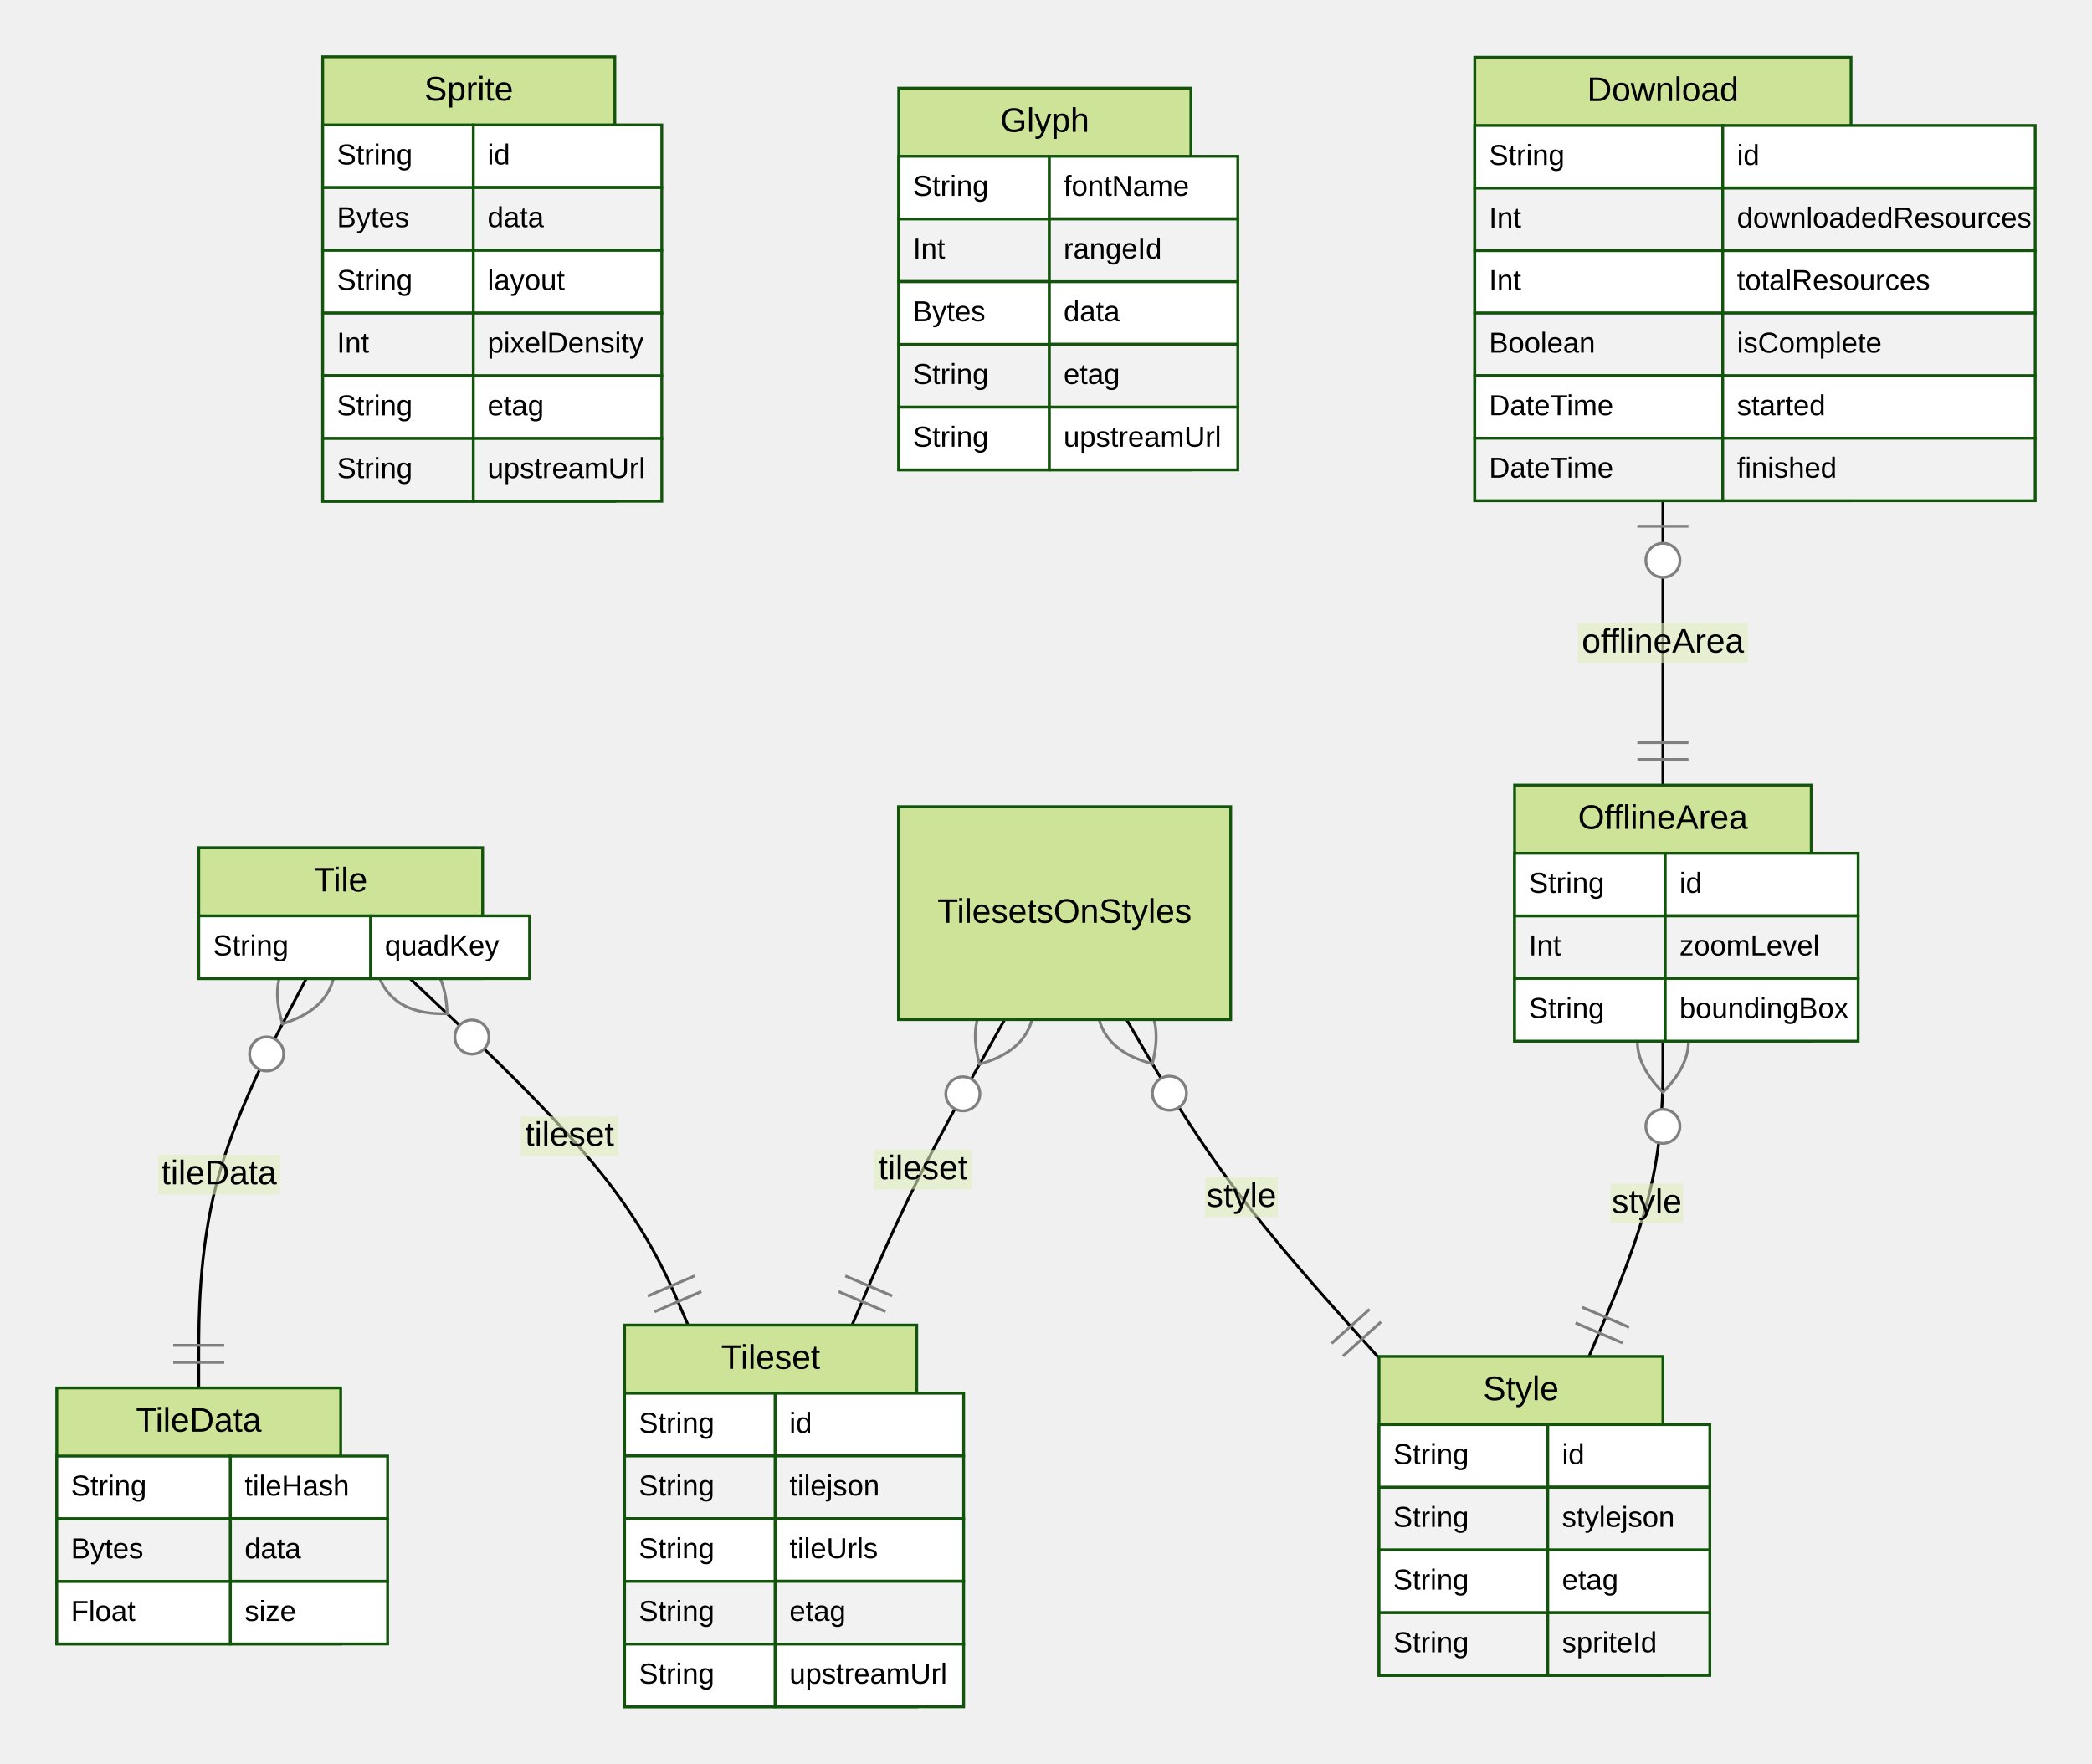
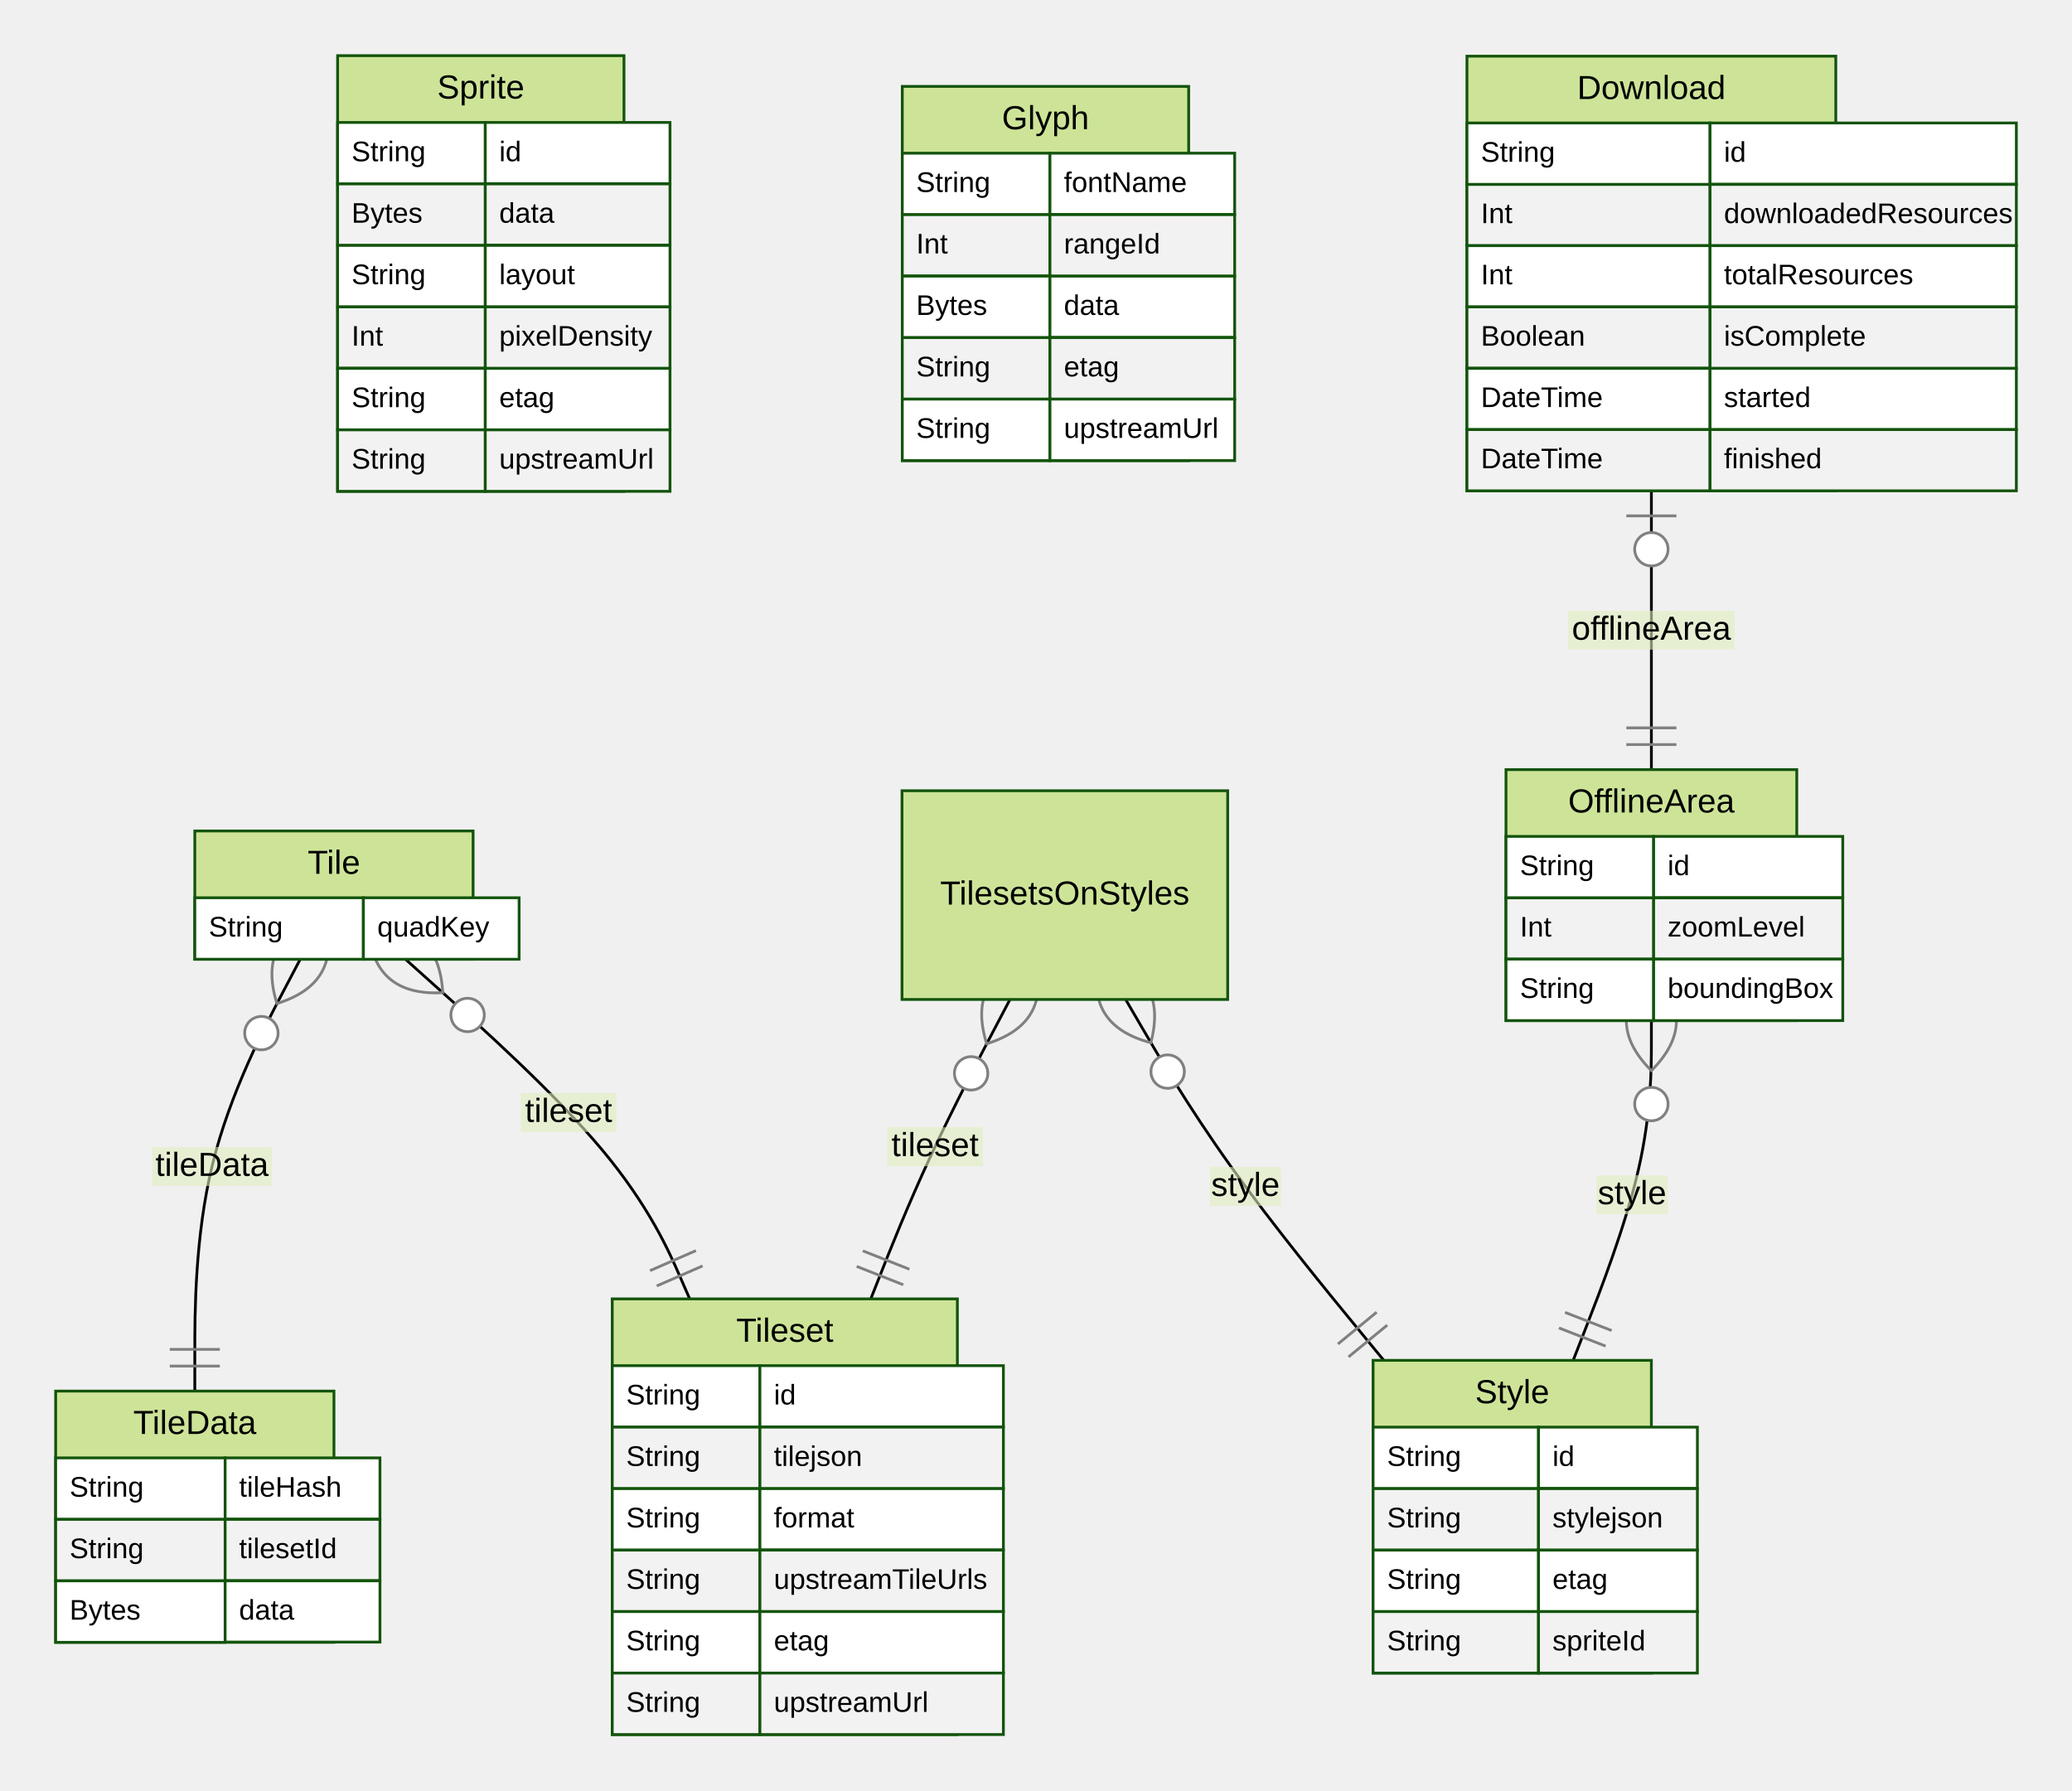
- <svg xmlns="http://www.w3.org/2000/svg" id="mermaid-0" width="100%" height="621.193" style="max-width: 736.883px;" viewBox="0 0 736.883 621.193">
+ <svg xmlns="http://www.w3.org/2000/svg" id="mermaid-0" width="100%" height="643.285" style="max-width: 744.531px;" viewBox="0 0 744.531 643.285">
  <style>#mermaid-0 {font-family:"trebuchet ms",verdana,arial,sans-serif;font-size:16px;fill:#000000;}#mermaid-0 .error-icon{fill:#552222;}#mermaid-0 .error-text{fill:#552222;stroke:#552222;}#mermaid-0 .edge-thickness-normal{stroke-width:2px;}#mermaid-0 .edge-thickness-thick{stroke-width:3.5px;}#mermaid-0 .edge-pattern-solid{stroke-dasharray:0;}#mermaid-0 .edge-pattern-dashed{stroke-dasharray:3;}#mermaid-0 .edge-pattern-dotted{stroke-dasharray:2;}#mermaid-0 .marker{fill:#000000;stroke:#000000;}#mermaid-0 .marker.cross{stroke:#000000;}#mermaid-0 svg{font-family:"trebuchet ms",verdana,arial,sans-serif;font-size:16px;}#mermaid-0 .entityBox{fill:#cde498;stroke:#13540c;}#mermaid-0 .attributeBoxOdd{fill:#ffffff;stroke:#13540c;}#mermaid-0 .attributeBoxEven{fill:#f2f2f2;stroke:#13540c;}#mermaid-0 .relationshipLabelBox{fill:hsl(78.158, 58.462%, 84.51%);opacity:0.7;background-color:hsl(78.158, 58.462%, 84.51%);}#mermaid-0 .relationshipLabelBox rect{opacity:0.5;}#mermaid-0 .relationshipLine{stroke:#000000;}#mermaid-0 :root{--mermaid-font-family:"trebuchet ms",verdana,arial,sans-serif;}</style>
  <g />
  <defs>
    <marker id="ONLY_ONE_START" refX="0" refY="9" markerWidth="18" markerHeight="18" orient="auto">
      <path stroke="gray" fill="none" d="M9,0 L9,18 M15,0 L15,18" />
    </marker>
  </defs>
  <defs>
    <marker id="ONLY_ONE_END" refX="18" refY="9" markerWidth="18" markerHeight="18" orient="auto">
      <path stroke="gray" fill="none" d="M3,0 L3,18 M9,0 L9,18" />
    </marker>
  </defs>
  <defs>
    <marker id="ZERO_OR_ONE_START" refX="0" refY="9" markerWidth="30" markerHeight="18" orient="auto">
      <circle stroke="gray" fill="white" cx="21" cy="9" r="6" />
      <path stroke="gray" fill="none" d="M9,0 L9,18" />
    </marker>
  </defs>
  <defs>
    <marker id="ZERO_OR_ONE_END" refX="30" refY="9" markerWidth="30" markerHeight="18" orient="auto">
      <circle stroke="gray" fill="white" cx="9" cy="9" r="6" />
      <path stroke="gray" fill="none" d="M21,0 L21,18" />
    </marker>
  </defs>
  <defs>
    <marker id="ONE_OR_MORE_START" refX="18" refY="18" markerWidth="45" markerHeight="36" orient="auto">
      <path stroke="gray" fill="none" d="M0,18 Q 18,0 36,18 Q 18,36 0,18 M42,9 L42,27" />
    </marker>
  </defs>
  <defs>
    <marker id="ONE_OR_MORE_END" refX="27" refY="18" markerWidth="45" markerHeight="36" orient="auto">
      <path stroke="gray" fill="none" d="M3,9 L3,27 M9,18 Q27,0 45,18 Q27,36 9,18" />
    </marker>
  </defs>
  <defs>
    <marker id="ZERO_OR_MORE_START" refX="18" refY="18" markerWidth="57" markerHeight="36" orient="auto">
      <circle stroke="gray" fill="white" cx="48" cy="18" r="6" />
      <path stroke="gray" fill="none" d="M0,18 Q18,0 36,18 Q18,36 0,18" />
    </marker>
  </defs>
  <defs>
    <marker id="ZERO_OR_MORE_END" refX="39" refY="18" markerWidth="57" markerHeight="36" orient="auto">
      <circle stroke="gray" fill="white" cx="9" cy="18" r="6" />
      <path stroke="gray" fill="none" d="M21,18 Q39,0 57,18 Q39,36 21,18" />
    </marker>
  </defs>
-   <path class="er relationshipLine" d="M107.882,344.688L101.569,356.696C95.255,368.704,82.627,392.719,76.314,416.75C70,440.78,70,464.826,70,476.849L70,488.872" stroke="gray" fill="none" marker-end="url(#ONLY_ONE_END)" marker-start="url(#ZERO_OR_MORE_START)" />
-   <path class="er relationshipLine" d="M144.412,344.688L157.131,356.696C169.85,368.704,195.288,392.719,211.613,413.06C227.938,433.401,235.15,450.068,238.756,458.401L242.362,466.734" stroke="gray" fill="none" marker-end="url(#ONLY_ONE_END)" marker-start="url(#ZERO_OR_MORE_START)" />
-   <path class="er relationshipLine" d="M353.874,359.143L348.471,368.741C343.067,378.34,332.26,397.537,323.302,415.469C314.345,433.401,307.236,450.068,303.682,458.401L300.127,466.734" stroke="gray" fill="none" marker-end="url(#ONLY_ONE_END)" marker-start="url(#ZERO_OR_MORE_START)" />
-   <path class="er relationshipLine" d="M396.823,359.143L402.413,368.741C408.003,378.34,419.183,397.537,434.003,417.404C448.823,437.27,467.283,457.805,476.512,468.073L485.742,478.341" stroke="gray" fill="none" marker-end="url(#ONLY_ONE_END)" marker-start="url(#ZERO_OR_MORE_START)" />
-   <path class="er relationshipLine" d="M585.742,366.734L585.742,375.068C585.742,383.401,585.742,400.068,581.403,418.575C577.063,437.083,568.384,457.432,564.045,467.606L559.705,477.78" stroke="gray" fill="none" marker-end="url(#ONLY_ONE_END)" marker-start="url(#ZERO_OR_MORE_START)" />
-   <path class="er relationshipLine" d="M585.742,176.367L585.742,184.731C585.742,193.095,585.742,209.823,585.742,226.52C585.742,243.217,585.742,259.884,585.742,268.217L585.742,276.551" stroke="gray" fill="none" marker-end="url(#ONLY_ONE_END)" marker-start="url(#ZERO_OR_ONE_START)" />
-   <g id="TileData" transform="translate(20,488.8721 )">
-     <rect class="er entityBox" fill="honeydew" fill-opacity="100%" stroke="gray" x="0" y="0" width="100" height="90.184" />
+   <path class="er relationshipLine" d="M107.882,344.688L101.569,356.696C95.255,368.704,82.627,392.719,76.314,418.583C70,444.447,70,472.16,70,486.016L70,499.872" stroke="gray" fill="none" marker-end="url(#ONLY_ONE_END)" marker-start="url(#ZERO_OR_MORE_START)" />
+   <path class="er relationshipLine" d="M145.69,344.688L159.076,356.696C172.462,368.704,199.233,392.719,216.257,413.06C233.28,433.401,240.557,450.068,244.195,458.401L247.833,466.734" stroke="gray" fill="none" marker-end="url(#ONLY_ONE_END)" marker-start="url(#ZERO_OR_MORE_START)" />
+   <path class="er relationshipLine" d="M362.915,359.143L357.868,368.741C352.821,378.34,342.727,397.537,334.391,415.469C326.055,433.401,319.478,450.068,316.189,458.401L312.9,466.734" stroke="gray" fill="none" marker-end="url(#ONLY_ONE_END)" marker-start="url(#ZERO_OR_MORE_START)" />
+   <path class="er relationshipLine" d="M404.472,359.143L410.062,368.741C415.652,378.34,426.832,397.537,442.292,419.151C457.753,440.765,477.494,464.796,487.365,476.811L497.236,488.826" stroke="gray" fill="none" marker-end="url(#ONLY_ONE_END)" marker-start="url(#ZERO_OR_MORE_START)" />
+   <path class="er relationshipLine" d="M593.391,366.734L593.391,375.068C593.391,383.401,593.391,400.068,588.707,420.416C584.024,440.765,574.657,464.796,569.974,476.811L565.29,488.826" stroke="gray" fill="none" marker-end="url(#ONLY_ONE_END)" marker-start="url(#ZERO_OR_MORE_START)" />
+   <path class="er relationshipLine" d="M593.391,176.367L593.391,184.731C593.391,193.095,593.391,209.823,593.391,226.52C593.391,243.217,593.391,259.884,593.391,268.217L593.391,276.551" stroke="gray" fill="none" marker-end="url(#ONLY_ONE_END)" marker-start="url(#ZERO_OR_ONE_START)" />
+   <g id="TileData" transform="translate(20,499.8721 )">
+     <rect class="er entityBox" fill="honeydew" fill-opacity="100%" stroke="gray" x="0" y="0" width="100" height="90.275" />
    <text class="er entityLabel" id="entity-TileData" x="0" y="0" dominant-baseline="middle" text-anchor="middle" style="font-family: &quot;trebuchet ms&quot;, verdana, arial, sans-serif;; font-size: 12px" transform="translate(50,12)">TileData</text>
-     <rect class="er attributeBoxOdd" fill="honeydew" fill-opacity="100%" stroke="gray" x="0" y="24" width="61.164" height="22.092" />
+     <rect class="er attributeBoxOdd" fill="honeydew" fill-opacity="100%" stroke="gray" x="0" y="24" width="60.898" height="22.092" />
    <text class="er entityLabel" id="entity-TileData-attr-1-type" x="0" y="0" dominant-baseline="middle" text-anchor="left" style="font-family: &quot;trebuchet ms&quot;, verdana, arial, sans-serif;; font-size: 10.2px" transform="translate(5,35.0459)">String</text>
-     <rect class="er attributeBoxOdd" fill="honeydew" fill-opacity="100%" stroke="gray" x="61.164" y="24" width="55.367" height="22" />
-     <text class="er entityLabel" id="entity-TileData-attr-1-name" x="0" y="0" dominant-baseline="middle" text-anchor="left" style="font-family: &quot;trebuchet ms&quot;, verdana, arial, sans-serif;; font-size: 10.2px" transform="translate(66.16406,35.0459)">tileHash</text>
-     <rect class="er attributeBoxEven" fill="honeydew" fill-opacity="100%" stroke="gray" x="0" y="46.092" width="61.164" height="22.092" />
-     <text class="er entityLabel" id="entity-TileData-attr-2-type" x="0" y="0" dominant-baseline="middle" text-anchor="left" style="font-family: &quot;trebuchet ms&quot;, verdana, arial, sans-serif;; font-size: 10.2px" transform="translate(5,57.1377)">Bytes</text>
-     <rect class="er attributeBoxEven" fill="honeydew" fill-opacity="100%" stroke="gray" x="61.164" y="46.092" width="55.367" height="22" />
-     <text class="er entityLabel" id="entity-TileData-attr-2-name" x="0" y="0" dominant-baseline="middle" text-anchor="left" style="font-family: &quot;trebuchet ms&quot;, verdana, arial, sans-serif;; font-size: 10.2px" transform="translate(66.16406,57.1377)">data</text>
-     <rect class="er attributeBoxOdd" fill="honeydew" fill-opacity="100%" stroke="gray" x="0" y="68.184" width="61.164" height="22" />
-     <text class="er entityLabel" id="entity-TileData-attr-3-type" x="0" y="0" dominant-baseline="middle" text-anchor="left" style="font-family: &quot;trebuchet ms&quot;, verdana, arial, sans-serif;; font-size: 10.2px" transform="translate(5,79.18359)">Float</text>
-     <rect class="er attributeBoxOdd" fill="honeydew" fill-opacity="100%" stroke="gray" x="61.164" y="68.184" width="55.367" height="22" />
-     <text class="er entityLabel" id="entity-TileData-attr-3-name" x="0" y="0" dominant-baseline="middle" text-anchor="left" style="font-family: &quot;trebuchet ms&quot;, verdana, arial, sans-serif;; font-size: 10.2px" transform="translate(66.16406,79.18359)">size</text>
+     <rect class="er attributeBoxOdd" fill="honeydew" fill-opacity="100%" stroke="gray" x="60.898" y="24" width="55.633" height="22" />
+     <text class="er entityLabel" id="entity-TileData-attr-1-name" x="0" y="0" dominant-baseline="middle" text-anchor="left" style="font-family: &quot;trebuchet ms&quot;, verdana, arial, sans-serif;; font-size: 10.2px" transform="translate(65.89844,35.0459)">tileHash</text>
+     <rect class="er attributeBoxEven" fill="honeydew" fill-opacity="100%" stroke="gray" x="0" y="46.092" width="60.898" height="22.092" />
+     <text class="er entityLabel" id="entity-TileData-attr-2-type" x="0" y="0" dominant-baseline="middle" text-anchor="left" style="font-family: &quot;trebuchet ms&quot;, verdana, arial, sans-serif;; font-size: 10.2px" transform="translate(5,57.1377)">String</text>
+     <rect class="er attributeBoxEven" fill="honeydew" fill-opacity="100%" stroke="gray" x="60.898" y="46.092" width="55.633" height="22" />
+     <text class="er entityLabel" id="entity-TileData-attr-2-name" x="0" y="0" dominant-baseline="middle" text-anchor="left" style="font-family: &quot;trebuchet ms&quot;, verdana, arial, sans-serif;; font-size: 10.2px" transform="translate(65.89844,57.1377)">tilesetId</text>
+     <rect class="er attributeBoxOdd" fill="honeydew" fill-opacity="100%" stroke="gray" x="0" y="68.184" width="60.898" height="22.092" />
+     <text class="er entityLabel" id="entity-TileData-attr-3-type" x="0" y="0" dominant-baseline="middle" text-anchor="left" style="font-family: &quot;trebuchet ms&quot;, verdana, arial, sans-serif;; font-size: 10.2px" transform="translate(5,79.22949)">Bytes</text>
+     <rect class="er attributeBoxOdd" fill="honeydew" fill-opacity="100%" stroke="gray" x="60.898" y="68.184" width="55.633" height="22" />
+     <text class="er entityLabel" id="entity-TileData-attr-3-name" x="0" y="0" dominant-baseline="middle" text-anchor="left" style="font-family: &quot;trebuchet ms&quot;, verdana, arial, sans-serif;; font-size: 10.2px" transform="translate(65.89844,79.22949)">data</text>
  </g>
  <g id="Tile" transform="translate(70,298.5967 )">
    <rect class="er entityBox" fill="honeydew" fill-opacity="100%" stroke="gray" x="0" y="0" width="100" height="46.092" />
    <text class="er entityLabel" id="entity-Tile" x="0" y="0" dominant-baseline="middle" text-anchor="middle" style="font-family: &quot;trebuchet ms&quot;, verdana, arial, sans-serif;; font-size: 12px" transform="translate(50,12)">Tile</text>
    <rect class="er attributeBoxOdd" fill="honeydew" fill-opacity="100%" stroke="gray" x="0" y="24" width="60.57" height="22.092" />
    <text class="er entityLabel" id="entity-Tile-attr-1-type" x="0" y="0" dominant-baseline="middle" text-anchor="left" style="font-family: &quot;trebuchet ms&quot;, verdana, arial, sans-serif;; font-size: 10.2px" transform="translate(5,35.0459)">String</text>
    <rect class="er attributeBoxOdd" fill="honeydew" fill-opacity="100%" stroke="gray" x="60.57" y="24" width="55.961" height="22.092" />
    <text class="er entityLabel" id="entity-Tile-attr-1-name" x="0" y="0" dominant-baseline="middle" text-anchor="left" style="font-family: &quot;trebuchet ms&quot;, verdana, arial, sans-serif;; font-size: 10.2px" transform="translate(65.57031,35.0459)">quadKey</text>
  </g>
  <g id="Tileset" transform="translate(220,466.7344 )">
-     <rect class="er entityBox" fill="honeydew" fill-opacity="100%" stroke="gray" x="0" y="0" width="102.906" height="134.459" />
-     <text class="er entityLabel" id="entity-Tileset" x="0" y="0" dominant-baseline="middle" text-anchor="middle" style="font-family: &quot;trebuchet ms&quot;, verdana, arial, sans-serif;; font-size: 12px" transform="translate(51.45312,12)">Tileset</text>
+     <rect class="er entityBox" fill="honeydew" fill-opacity="100%" stroke="gray" x="0" y="0" width="124.016" height="156.551" />
+     <text class="er entityLabel" id="entity-Tileset" x="0" y="0" dominant-baseline="middle" text-anchor="middle" style="font-family: &quot;trebuchet ms&quot;, verdana, arial, sans-serif;; font-size: 12px" transform="translate(62.00781,12)">Tileset</text>
    <rect class="er attributeBoxOdd" fill="honeydew" fill-opacity="100%" stroke="gray" x="0" y="24" width="53.062" height="22.092" />
    <text class="er entityLabel" id="entity-Tileset-attr-1-type" x="0" y="0" dominant-baseline="middle" text-anchor="left" style="font-family: &quot;trebuchet ms&quot;, verdana, arial, sans-serif;; font-size: 10.2px" transform="translate(5,35.0459)">String</text>
-     <rect class="er attributeBoxOdd" fill="honeydew" fill-opacity="100%" stroke="gray" x="53.062" y="24" width="66.375" height="22" />
+     <rect class="er attributeBoxOdd" fill="honeydew" fill-opacity="100%" stroke="gray" x="53.062" y="24" width="87.484" height="22" />
    <text class="er entityLabel" id="entity-Tileset-attr-1-name" x="0" y="0" dominant-baseline="middle" text-anchor="left" style="font-family: &quot;trebuchet ms&quot;, verdana, arial, sans-serif;; font-size: 10.2px" transform="translate(58.0625,35.0459)">id</text>
    <rect class="er attributeBoxEven" fill="honeydew" fill-opacity="100%" stroke="gray" x="0" y="46.092" width="53.062" height="22.092" />
    <text class="er entityLabel" id="entity-Tileset-attr-2-type" x="0" y="0" dominant-baseline="middle" text-anchor="left" style="font-family: &quot;trebuchet ms&quot;, verdana, arial, sans-serif;; font-size: 10.2px" transform="translate(5,57.1377)">String</text>
-     <rect class="er attributeBoxEven" fill="honeydew" fill-opacity="100%" stroke="gray" x="53.062" y="46.092" width="66.375" height="22.092" />
+     <rect class="er attributeBoxEven" fill="honeydew" fill-opacity="100%" stroke="gray" x="53.062" y="46.092" width="87.484" height="22.092" />
    <text class="er entityLabel" id="entity-Tileset-attr-2-name" x="0" y="0" dominant-baseline="middle" text-anchor="left" style="font-family: &quot;trebuchet ms&quot;, verdana, arial, sans-serif;; font-size: 10.2px" transform="translate(58.0625,57.1377)">tilejson</text>
    <rect class="er attributeBoxOdd" fill="honeydew" fill-opacity="100%" stroke="gray" x="0" y="68.184" width="53.062" height="22.092" />
    <text class="er entityLabel" id="entity-Tileset-attr-3-type" x="0" y="0" dominant-baseline="middle" text-anchor="left" style="font-family: &quot;trebuchet ms&quot;, verdana, arial, sans-serif;; font-size: 10.2px" transform="translate(5,79.22949)">String</text>
-     <rect class="er attributeBoxOdd" fill="honeydew" fill-opacity="100%" stroke="gray" x="53.062" y="68.184" width="66.375" height="22" />
-     <text class="er entityLabel" id="entity-Tileset-attr-3-name" x="0" y="0" dominant-baseline="middle" text-anchor="left" style="font-family: &quot;trebuchet ms&quot;, verdana, arial, sans-serif;; font-size: 10.2px" transform="translate(58.0625,79.22949)">tileUrls</text>
+     <rect class="er attributeBoxOdd" fill="honeydew" fill-opacity="100%" stroke="gray" x="53.062" y="68.184" width="87.484" height="22" />
+     <text class="er entityLabel" id="entity-Tileset-attr-3-name" x="0" y="0" dominant-baseline="middle" text-anchor="left" style="font-family: &quot;trebuchet ms&quot;, verdana, arial, sans-serif;; font-size: 10.2px" transform="translate(58.0625,79.22949)">format</text>
    <rect class="er attributeBoxEven" fill="honeydew" fill-opacity="100%" stroke="gray" x="0" y="90.275" width="53.062" height="22.092" />
    <text class="er entityLabel" id="entity-Tileset-attr-4-type" x="0" y="0" dominant-baseline="middle" text-anchor="left" style="font-family: &quot;trebuchet ms&quot;, verdana, arial, sans-serif;; font-size: 10.2px" transform="translate(5,101.3213)">String</text>
-     <rect class="er attributeBoxEven" fill="honeydew" fill-opacity="100%" stroke="gray" x="53.062" y="90.275" width="66.375" height="22.092" />
-     <text class="er entityLabel" id="entity-Tileset-attr-4-name" x="0" y="0" dominant-baseline="middle" text-anchor="left" style="font-family: &quot;trebuchet ms&quot;, verdana, arial, sans-serif;; font-size: 10.2px" transform="translate(58.0625,101.3213)">etag</text>
+     <rect class="er attributeBoxEven" fill="honeydew" fill-opacity="100%" stroke="gray" x="53.062" y="90.275" width="87.484" height="22.092" />
+     <text class="er entityLabel" id="entity-Tileset-attr-4-name" x="0" y="0" dominant-baseline="middle" text-anchor="left" style="font-family: &quot;trebuchet ms&quot;, verdana, arial, sans-serif;; font-size: 10.2px" transform="translate(58.0625,101.3213)">upstreamTileUrls</text>
    <rect class="er attributeBoxOdd" fill="honeydew" fill-opacity="100%" stroke="gray" x="0" y="112.367" width="53.062" height="22.092" />
    <text class="er entityLabel" id="entity-Tileset-attr-5-type" x="0" y="0" dominant-baseline="middle" text-anchor="left" style="font-family: &quot;trebuchet ms&quot;, verdana, arial, sans-serif;; font-size: 10.2px" transform="translate(5,123.4131)">String</text>
-     <rect class="er attributeBoxOdd" fill="honeydew" fill-opacity="100%" stroke="gray" x="53.062" y="112.367" width="66.375" height="22.092" />
-     <text class="er entityLabel" id="entity-Tileset-attr-5-name" x="0" y="0" dominant-baseline="middle" text-anchor="left" style="font-family: &quot;trebuchet ms&quot;, verdana, arial, sans-serif;; font-size: 10.2px" transform="translate(58.0625,123.4131)">upstreamUrl</text>
-   </g>
-   <g id="TilesetsOnStyles" transform="translate(316.4688,284.1426 )">
+     <rect class="er attributeBoxOdd" fill="honeydew" fill-opacity="100%" stroke="gray" x="53.062" y="112.367" width="87.484" height="22.092" />
+     <text class="er entityLabel" id="entity-Tileset-attr-5-name" x="0" y="0" dominant-baseline="middle" text-anchor="left" style="font-family: &quot;trebuchet ms&quot;, verdana, arial, sans-serif;; font-size: 10.2px" transform="translate(58.0625,123.4131)">etag</text>
+     <rect class="er attributeBoxEven" fill="honeydew" fill-opacity="100%" stroke="gray" x="0" y="134.459" width="53.062" height="22.092" />
+     <text class="er entityLabel" id="entity-Tileset-attr-6-type" x="0" y="0" dominant-baseline="middle" text-anchor="left" style="font-family: &quot;trebuchet ms&quot;, verdana, arial, sans-serif;; font-size: 10.2px" transform="translate(5,145.5049)">String</text>
+     <rect class="er attributeBoxEven" fill="honeydew" fill-opacity="100%" stroke="gray" x="53.062" y="134.459" width="87.484" height="22.092" />
+     <text class="er entityLabel" id="entity-Tileset-attr-6-name" x="0" y="0" dominant-baseline="middle" text-anchor="left" style="font-family: &quot;trebuchet ms&quot;, verdana, arial, sans-serif;; font-size: 10.2px" transform="translate(58.0625,145.5049)">upstreamUrl</text>
+   </g>
+   <g id="TilesetsOnStyles" transform="translate(324.1172,284.1426 )">
    <rect class="er entityBox" fill="honeydew" fill-opacity="100%" stroke="gray" x="0" y="0" width="117.031" height="75" />
    <text class="er entityLabel" id="entity-TilesetsOnStyles" x="0" y="0" dominant-baseline="middle" text-anchor="middle" style="font-family: &quot;trebuchet ms&quot;, verdana, arial, sans-serif;; font-size: 12px" transform="translate(58.51562,37.5)">TilesetsOnStyles</text>
  </g>
-   <g id="Style" transform="translate(485.7422,477.7803 )">
+   <g id="Style" transform="translate(493.3906,488.8262 )">
    <rect class="er entityBox" fill="honeydew" fill-opacity="100%" stroke="gray" x="0" y="0" width="100" height="112.367" />
    <text class="er entityLabel" id="entity-Style" x="0" y="0" dominant-baseline="middle" text-anchor="middle" style="font-family: &quot;trebuchet ms&quot;, verdana, arial, sans-serif;; font-size: 12px" transform="translate(50,12)">Style</text>
    <rect class="er attributeBoxOdd" fill="honeydew" fill-opacity="100%" stroke="gray" x="0" y="24" width="59.445" height="22.092" />
    <text class="er entityLabel" id="entity-Style-attr-1-type" x="0" y="0" dominant-baseline="middle" text-anchor="left" style="font-family: &quot;trebuchet ms&quot;, verdana, arial, sans-serif;; font-size: 10.2px" transform="translate(5,35.0459)">String</text>
    <rect class="er attributeBoxOdd" fill="honeydew" fill-opacity="100%" stroke="gray" x="59.445" y="24" width="57.086" height="22" />
    <text class="er entityLabel" id="entity-Style-attr-1-name" x="0" y="0" dominant-baseline="middle" text-anchor="left" style="font-family: &quot;trebuchet ms&quot;, verdana, arial, sans-serif;; font-size: 10.2px" transform="translate(64.44531,35.0459)">id</text>
    <rect class="er attributeBoxEven" fill="honeydew" fill-opacity="100%" stroke="gray" x="0" y="46.092" width="59.445" height="22.092" />
    <text class="er entityLabel" id="entity-Style-attr-2-type" x="0" y="0" dominant-baseline="middle" text-anchor="left" style="font-family: &quot;trebuchet ms&quot;, verdana, arial, sans-serif;; font-size: 10.2px" transform="translate(5,57.1377)">String</text>
    <rect class="er attributeBoxEven" fill="honeydew" fill-opacity="100%" stroke="gray" x="59.445" y="46.092" width="57.086" height="22.092" />
    <text class="er entityLabel" id="entity-Style-attr-2-name" x="0" y="0" dominant-baseline="middle" text-anchor="left" style="font-family: &quot;trebuchet ms&quot;, verdana, arial, sans-serif;; font-size: 10.2px" transform="translate(64.44531,57.1377)">stylejson</text>
    <rect class="er attributeBoxOdd" fill="honeydew" fill-opacity="100%" stroke="gray" x="0" y="68.184" width="59.445" height="22.092" />
    <text class="er entityLabel" id="entity-Style-attr-3-type" x="0" y="0" dominant-baseline="middle" text-anchor="left" style="font-family: &quot;trebuchet ms&quot;, verdana, arial, sans-serif;; font-size: 10.2px" transform="translate(5,79.22949)">String</text>
    <rect class="er attributeBoxOdd" fill="honeydew" fill-opacity="100%" stroke="gray" x="59.445" y="68.184" width="57.086" height="22.092" />
    <text class="er entityLabel" id="entity-Style-attr-3-name" x="0" y="0" dominant-baseline="middle" text-anchor="left" style="font-family: &quot;trebuchet ms&quot;, verdana, arial, sans-serif;; font-size: 10.2px" transform="translate(64.44531,79.22949)">etag</text>
    <rect class="er attributeBoxEven" fill="honeydew" fill-opacity="100%" stroke="gray" x="0" y="90.275" width="59.445" height="22.092" />
    <text class="er entityLabel" id="entity-Style-attr-4-type" x="0" y="0" dominant-baseline="middle" text-anchor="left" style="font-family: &quot;trebuchet ms&quot;, verdana, arial, sans-serif;; font-size: 10.2px" transform="translate(5,101.3213)">String</text>
    <rect class="er attributeBoxEven" fill="honeydew" fill-opacity="100%" stroke="gray" x="59.445" y="90.275" width="57.086" height="22.092" />
    <text class="er entityLabel" id="entity-Style-attr-4-name" x="0" y="0" dominant-baseline="middle" text-anchor="left" style="font-family: &quot;trebuchet ms&quot;, verdana, arial, sans-serif;; font-size: 10.2px" transform="translate(64.44531,101.3213)">spriteId</text>
  </g>
-   <g id="Sprite" transform="translate(113.6641,20 )">
+   <g id="Sprite" transform="translate(121.3125,20 )">
    <rect class="er entityBox" fill="honeydew" fill-opacity="100%" stroke="gray" x="0" y="0" width="102.906" height="156.551" />
    <text class="er entityLabel" id="entity-Sprite" x="0" y="0" dominant-baseline="middle" text-anchor="middle" style="font-family: &quot;trebuchet ms&quot;, verdana, arial, sans-serif;; font-size: 12px" transform="translate(51.45312,12)">Sprite</text>
    <rect class="er attributeBoxOdd" fill="honeydew" fill-opacity="100%" stroke="gray" x="0" y="24" width="53.062" height="22.092" />
    <text class="er entityLabel" id="entity-Sprite-attr-1-type" x="0" y="0" dominant-baseline="middle" text-anchor="left" style="font-family: &quot;trebuchet ms&quot;, verdana, arial, sans-serif;; font-size: 10.2px" transform="translate(5,35.0459)">String</text>
    <rect class="er attributeBoxOdd" fill="honeydew" fill-opacity="100%" stroke="gray" x="53.062" y="24" width="66.375" height="22" />
    <text class="er entityLabel" id="entity-Sprite-attr-1-name" x="0" y="0" dominant-baseline="middle" text-anchor="left" style="font-family: &quot;trebuchet ms&quot;, verdana, arial, sans-serif;; font-size: 10.2px" transform="translate(58.0625,35.0459)">id</text>
    <rect class="er attributeBoxEven" fill="honeydew" fill-opacity="100%" stroke="gray" x="0" y="46.092" width="53.062" height="22.092" />
    <text class="er entityLabel" id="entity-Sprite-attr-2-type" x="0" y="0" dominant-baseline="middle" text-anchor="left" style="font-family: &quot;trebuchet ms&quot;, verdana, arial, sans-serif;; font-size: 10.2px" transform="translate(5,57.1377)">Bytes</text>
    <rect class="er attributeBoxEven" fill="honeydew" fill-opacity="100%" stroke="gray" x="53.062" y="46.092" width="66.375" height="22" />
    <text class="er entityLabel" id="entity-Sprite-attr-2-name" x="0" y="0" dominant-baseline="middle" text-anchor="left" style="font-family: &quot;trebuchet ms&quot;, verdana, arial, sans-serif;; font-size: 10.2px" transform="translate(58.0625,57.1377)">data</text>
    <rect class="er attributeBoxOdd" fill="honeydew" fill-opacity="100%" stroke="gray" x="0" y="68.184" width="53.062" height="22.092" />
    <text class="er entityLabel" id="entity-Sprite-attr-3-type" x="0" y="0" dominant-baseline="middle" text-anchor="left" style="font-family: &quot;trebuchet ms&quot;, verdana, arial, sans-serif;; font-size: 10.2px" transform="translate(5,79.22949)">String</text>
    <rect class="er attributeBoxOdd" fill="honeydew" fill-opacity="100%" stroke="gray" x="53.062" y="68.184" width="66.375" height="22.092" />
    <text class="er entityLabel" id="entity-Sprite-attr-3-name" x="0" y="0" dominant-baseline="middle" text-anchor="left" style="font-family: &quot;trebuchet ms&quot;, verdana, arial, sans-serif;; font-size: 10.2px" transform="translate(58.0625,79.22949)">layout</text>
    <rect class="er attributeBoxEven" fill="honeydew" fill-opacity="100%" stroke="gray" x="0" y="90.275" width="53.062" height="22" />
    <text class="er entityLabel" id="entity-Sprite-attr-4-type" x="0" y="0" dominant-baseline="middle" text-anchor="left" style="font-family: &quot;trebuchet ms&quot;, verdana, arial, sans-serif;; font-size: 10.2px" transform="translate(5,101.3213)">Int</text>
    <rect class="er attributeBoxEven" fill="honeydew" fill-opacity="100%" stroke="gray" x="53.062" y="90.275" width="66.375" height="22.092" />
    <text class="er entityLabel" id="entity-Sprite-attr-4-name" x="0" y="0" dominant-baseline="middle" text-anchor="left" style="font-family: &quot;trebuchet ms&quot;, verdana, arial, sans-serif;; font-size: 10.2px" transform="translate(58.0625,101.3213)">pixelDensity</text>
    <rect class="er attributeBoxOdd" fill="honeydew" fill-opacity="100%" stroke="gray" x="0" y="112.367" width="53.062" height="22.092" />
    <text class="er entityLabel" id="entity-Sprite-attr-5-type" x="0" y="0" dominant-baseline="middle" text-anchor="left" style="font-family: &quot;trebuchet ms&quot;, verdana, arial, sans-serif;; font-size: 10.2px" transform="translate(5,123.4131)">String</text>
    <rect class="er attributeBoxOdd" fill="honeydew" fill-opacity="100%" stroke="gray" x="53.062" y="112.367" width="66.375" height="22.092" />
    <text class="er entityLabel" id="entity-Sprite-attr-5-name" x="0" y="0" dominant-baseline="middle" text-anchor="left" style="font-family: &quot;trebuchet ms&quot;, verdana, arial, sans-serif;; font-size: 10.2px" transform="translate(58.0625,123.4131)">etag</text>
    <rect class="er attributeBoxEven" fill="honeydew" fill-opacity="100%" stroke="gray" x="0" y="134.459" width="53.062" height="22.092" />
    <text class="er entityLabel" id="entity-Sprite-attr-6-type" x="0" y="0" dominant-baseline="middle" text-anchor="left" style="font-family: &quot;trebuchet ms&quot;, verdana, arial, sans-serif;; font-size: 10.2px" transform="translate(5,145.5049)">String</text>
    <rect class="er attributeBoxEven" fill="honeydew" fill-opacity="100%" stroke="gray" x="53.062" y="134.459" width="66.375" height="22.092" />
    <text class="er entityLabel" id="entity-Sprite-attr-6-name" x="0" y="0" dominant-baseline="middle" text-anchor="left" style="font-family: &quot;trebuchet ms&quot;, verdana, arial, sans-serif;; font-size: 10.2px" transform="translate(58.0625,145.5049)">upstreamUrl</text>
  </g>
-   <g id="Glyph" transform="translate(316.5703,31.0459 )">
+   <g id="Glyph" transform="translate(324.2188,31.0459 )">
    <rect class="er entityBox" fill="honeydew" fill-opacity="100%" stroke="gray" x="0" y="0" width="102.906" height="134.459" />
    <text class="er entityLabel" id="entity-Glyph" x="0" y="0" dominant-baseline="middle" text-anchor="middle" style="font-family: &quot;trebuchet ms&quot;, verdana, arial, sans-serif;; font-size: 12px" transform="translate(51.45312,12)">Glyph</text>
    <rect class="er attributeBoxOdd" fill="honeydew" fill-opacity="100%" stroke="gray" x="0" y="24" width="53.062" height="22.092" />
    <text class="er entityLabel" id="entity-Glyph-attr-1-type" x="0" y="0" dominant-baseline="middle" text-anchor="left" style="font-family: &quot;trebuchet ms&quot;, verdana, arial, sans-serif;; font-size: 10.2px" transform="translate(5,35.0459)">String</text>
    <rect class="er attributeBoxOdd" fill="honeydew" fill-opacity="100%" stroke="gray" x="53.062" y="24" width="66.375" height="22" />
    <text class="er entityLabel" id="entity-Glyph-attr-1-name" x="0" y="0" dominant-baseline="middle" text-anchor="left" style="font-family: &quot;trebuchet ms&quot;, verdana, arial, sans-serif;; font-size: 10.2px" transform="translate(58.0625,35.0459)">fontName</text>
    <rect class="er attributeBoxEven" fill="honeydew" fill-opacity="100%" stroke="gray" x="0" y="46.092" width="53.062" height="22" />
    <text class="er entityLabel" id="entity-Glyph-attr-2-type" x="0" y="0" dominant-baseline="middle" text-anchor="left" style="font-family: &quot;trebuchet ms&quot;, verdana, arial, sans-serif;; font-size: 10.2px" transform="translate(5,57.1377)">Int</text>
    <rect class="er attributeBoxEven" fill="honeydew" fill-opacity="100%" stroke="gray" x="53.062" y="46.092" width="66.375" height="22.092" />
    <text class="er entityLabel" id="entity-Glyph-attr-2-name" x="0" y="0" dominant-baseline="middle" text-anchor="left" style="font-family: &quot;trebuchet ms&quot;, verdana, arial, sans-serif;; font-size: 10.2px" transform="translate(58.0625,57.1377)">rangeId</text>
    <rect class="er attributeBoxOdd" fill="honeydew" fill-opacity="100%" stroke="gray" x="0" y="68.184" width="53.062" height="22.092" />
    <text class="er entityLabel" id="entity-Glyph-attr-3-type" x="0" y="0" dominant-baseline="middle" text-anchor="left" style="font-family: &quot;trebuchet ms&quot;, verdana, arial, sans-serif;; font-size: 10.2px" transform="translate(5,79.22949)">Bytes</text>
    <rect class="er attributeBoxOdd" fill="honeydew" fill-opacity="100%" stroke="gray" x="53.062" y="68.184" width="66.375" height="22" />
    <text class="er entityLabel" id="entity-Glyph-attr-3-name" x="0" y="0" dominant-baseline="middle" text-anchor="left" style="font-family: &quot;trebuchet ms&quot;, verdana, arial, sans-serif;; font-size: 10.2px" transform="translate(58.0625,79.22949)">data</text>
    <rect class="er attributeBoxEven" fill="honeydew" fill-opacity="100%" stroke="gray" x="0" y="90.275" width="53.062" height="22.092" />
    <text class="er entityLabel" id="entity-Glyph-attr-4-type" x="0" y="0" dominant-baseline="middle" text-anchor="left" style="font-family: &quot;trebuchet ms&quot;, verdana, arial, sans-serif;; font-size: 10.2px" transform="translate(5,101.3213)">String</text>
    <rect class="er attributeBoxEven" fill="honeydew" fill-opacity="100%" stroke="gray" x="53.062" y="90.275" width="66.375" height="22.092" />
    <text class="er entityLabel" id="entity-Glyph-attr-4-name" x="0" y="0" dominant-baseline="middle" text-anchor="left" style="font-family: &quot;trebuchet ms&quot;, verdana, arial, sans-serif;; font-size: 10.2px" transform="translate(58.0625,101.3213)">etag</text>
    <rect class="er attributeBoxOdd" fill="honeydew" fill-opacity="100%" stroke="gray" x="0" y="112.367" width="53.062" height="22.092" />
    <text class="er entityLabel" id="entity-Glyph-attr-5-type" x="0" y="0" dominant-baseline="middle" text-anchor="left" style="font-family: &quot;trebuchet ms&quot;, verdana, arial, sans-serif;; font-size: 10.2px" transform="translate(5,123.4131)">String</text>
    <rect class="er attributeBoxOdd" fill="honeydew" fill-opacity="100%" stroke="gray" x="53.062" y="112.367" width="66.375" height="22.092" />
    <text class="er entityLabel" id="entity-Glyph-attr-5-name" x="0" y="0" dominant-baseline="middle" text-anchor="left" style="font-family: &quot;trebuchet ms&quot;, verdana, arial, sans-serif;; font-size: 10.2px" transform="translate(58.0625,123.4131)">upstreamUrl</text>
  </g>
-   <g id="OfflineArea" transform="translate(533.5,276.5508 )">
+   <g id="OfflineArea" transform="translate(541.1484,276.5508 )">
    <rect class="er entityBox" fill="honeydew" fill-opacity="100%" stroke="gray" x="0" y="0" width="104.484" height="90.184" />
    <text class="er entityLabel" id="entity-OfflineArea" x="0" y="0" dominant-baseline="middle" text-anchor="middle" style="font-family: &quot;trebuchet ms&quot;, verdana, arial, sans-serif;; font-size: 12px" transform="translate(52.24219,12)">OfflineArea</text>
    <rect class="er attributeBoxOdd" fill="honeydew" fill-opacity="100%" stroke="gray" x="0" y="24" width="53.062" height="22.092" />
    <text class="er entityLabel" id="entity-OfflineArea-attr-1-type" x="0" y="0" dominant-baseline="middle" text-anchor="left" style="font-family: &quot;trebuchet ms&quot;, verdana, arial, sans-serif;; font-size: 10.2px" transform="translate(5,35.0459)">String</text>
    <rect class="er attributeBoxOdd" fill="honeydew" fill-opacity="100%" stroke="gray" x="53.062" y="24" width="67.953" height="22" />
    <text class="er entityLabel" id="entity-OfflineArea-attr-1-name" x="0" y="0" dominant-baseline="middle" text-anchor="left" style="font-family: &quot;trebuchet ms&quot;, verdana, arial, sans-serif;; font-size: 10.2px" transform="translate(58.0625,35.0459)">id</text>
    <rect class="er attributeBoxEven" fill="honeydew" fill-opacity="100%" stroke="gray" x="0" y="46.092" width="53.062" height="22" />
    <text class="er entityLabel" id="entity-OfflineArea-attr-2-type" x="0" y="0" dominant-baseline="middle" text-anchor="left" style="font-family: &quot;trebuchet ms&quot;, verdana, arial, sans-serif;; font-size: 10.2px" transform="translate(5,57.0918)">Int</text>
    <rect class="er attributeBoxEven" fill="honeydew" fill-opacity="100%" stroke="gray" x="53.062" y="46.092" width="67.953" height="22" />
    <text class="er entityLabel" id="entity-OfflineArea-attr-2-name" x="0" y="0" dominant-baseline="middle" text-anchor="left" style="font-family: &quot;trebuchet ms&quot;, verdana, arial, sans-serif;; font-size: 10.2px" transform="translate(58.0625,57.0918)">zoomLevel</text>
    <rect class="er attributeBoxOdd" fill="honeydew" fill-opacity="100%" stroke="gray" x="0" y="68.092" width="53.062" height="22.092" />
    <text class="er entityLabel" id="entity-OfflineArea-attr-3-type" x="0" y="0" dominant-baseline="middle" text-anchor="left" style="font-family: &quot;trebuchet ms&quot;, verdana, arial, sans-serif;; font-size: 10.2px" transform="translate(5,79.1377)">String</text>
    <rect class="er attributeBoxOdd" fill="honeydew" fill-opacity="100%" stroke="gray" x="53.062" y="68.092" width="67.953" height="22.092" />
    <text class="er entityLabel" id="entity-OfflineArea-attr-3-name" x="0" y="0" dominant-baseline="middle" text-anchor="left" style="font-family: &quot;trebuchet ms&quot;, verdana, arial, sans-serif;; font-size: 10.2px" transform="translate(58.0625,79.1377)">boundingBox</text>
  </g>
-   <g id="Download" transform="translate(519.4766,20.18359 )">
+   <g id="Download" transform="translate(527.125,20.18359 )">
    <rect class="er entityBox" fill="honeydew" fill-opacity="100%" stroke="gray" x="0" y="0" width="132.531" height="156.184" />
    <text class="er entityLabel" id="entity-Download" x="0" y="0" dominant-baseline="middle" text-anchor="middle" style="font-family: &quot;trebuchet ms&quot;, verdana, arial, sans-serif;; font-size: 12px" transform="translate(66.26562,12)">Download</text>
    <rect class="er attributeBoxOdd" fill="honeydew" fill-opacity="100%" stroke="gray" x="0" y="24" width="87.344" height="22.092" />
    <text class="er entityLabel" id="entity-Download-attr-1-type" x="0" y="0" dominant-baseline="middle" text-anchor="left" style="font-family: &quot;trebuchet ms&quot;, verdana, arial, sans-serif;; font-size: 10.2px" transform="translate(5,35.0459)">String</text>
    <rect class="er attributeBoxOdd" fill="honeydew" fill-opacity="100%" stroke="gray" x="87.344" y="24" width="110.062" height="22" />
    <text class="er entityLabel" id="entity-Download-attr-1-name" x="0" y="0" dominant-baseline="middle" text-anchor="left" style="font-family: &quot;trebuchet ms&quot;, verdana, arial, sans-serif;; font-size: 10.2px" transform="translate(92.34375,35.0459)">id</text>
    <rect class="er attributeBoxEven" fill="honeydew" fill-opacity="100%" stroke="gray" x="0" y="46.092" width="87.344" height="22" />
    <text class="er entityLabel" id="entity-Download-attr-2-type" x="0" y="0" dominant-baseline="middle" text-anchor="left" style="font-family: &quot;trebuchet ms&quot;, verdana, arial, sans-serif;; font-size: 10.2px" transform="translate(5,57.0918)">Int</text>
    <rect class="er attributeBoxEven" fill="honeydew" fill-opacity="100%" stroke="gray" x="87.344" y="46.092" width="110.062" height="22" />
    <text class="er entityLabel" id="entity-Download-attr-2-name" x="0" y="0" dominant-baseline="middle" text-anchor="left" style="font-family: &quot;trebuchet ms&quot;, verdana, arial, sans-serif;; font-size: 10.2px" transform="translate(92.34375,57.0918)">downloadedResources</text>
    <rect class="er attributeBoxOdd" fill="honeydew" fill-opacity="100%" stroke="gray" x="0" y="68.092" width="87.344" height="22" />
    <text class="er entityLabel" id="entity-Download-attr-3-type" x="0" y="0" dominant-baseline="middle" text-anchor="left" style="font-family: &quot;trebuchet ms&quot;, verdana, arial, sans-serif;; font-size: 10.2px" transform="translate(5,79.0918)">Int</text>
    <rect class="er attributeBoxOdd" fill="honeydew" fill-opacity="100%" stroke="gray" x="87.344" y="68.092" width="110.062" height="22" />
    <text class="er entityLabel" id="entity-Download-attr-3-name" x="0" y="0" dominant-baseline="middle" text-anchor="left" style="font-family: &quot;trebuchet ms&quot;, verdana, arial, sans-serif;; font-size: 10.2px" transform="translate(92.34375,79.0918)">totalResources</text>
    <rect class="er attributeBoxEven" fill="honeydew" fill-opacity="100%" stroke="gray" x="0" y="90.092" width="87.344" height="22" />
    <text class="er entityLabel" id="entity-Download-attr-4-type" x="0" y="0" dominant-baseline="middle" text-anchor="left" style="font-family: &quot;trebuchet ms&quot;, verdana, arial, sans-serif;; font-size: 10.2px" transform="translate(5,101.1377)">Boolean</text>
    <rect class="er attributeBoxEven" fill="honeydew" fill-opacity="100%" stroke="gray" x="87.344" y="90.092" width="110.062" height="22.092" />
    <text class="er entityLabel" id="entity-Download-attr-4-name" x="0" y="0" dominant-baseline="middle" text-anchor="left" style="font-family: &quot;trebuchet ms&quot;, verdana, arial, sans-serif;; font-size: 10.2px" transform="translate(92.34375,101.1377)">isComplete</text>
    <rect class="er attributeBoxOdd" fill="honeydew" fill-opacity="100%" stroke="gray" x="0" y="112.184" width="87.344" height="22" />
    <text class="er entityLabel" id="entity-Download-attr-5-type" x="0" y="0" dominant-baseline="middle" text-anchor="left" style="font-family: &quot;trebuchet ms&quot;, verdana, arial, sans-serif;; font-size: 10.2px" transform="translate(5,123.1836)">DateTime</text>
    <rect class="er attributeBoxOdd" fill="honeydew" fill-opacity="100%" stroke="gray" x="87.344" y="112.184" width="110.062" height="22" />
    <text class="er entityLabel" id="entity-Download-attr-5-name" x="0" y="0" dominant-baseline="middle" text-anchor="left" style="font-family: &quot;trebuchet ms&quot;, verdana, arial, sans-serif;; font-size: 10.2px" transform="translate(92.34375,123.1836)">started</text>
    <rect class="er attributeBoxEven" fill="honeydew" fill-opacity="100%" stroke="gray" x="0" y="134.184" width="87.344" height="22" />
    <text class="er entityLabel" id="entity-Download-attr-6-type" x="0" y="0" dominant-baseline="middle" text-anchor="left" style="font-family: &quot;trebuchet ms&quot;, verdana, arial, sans-serif;; font-size: 10.2px" transform="translate(5,145.1836)">DateTime</text>
    <rect class="er attributeBoxEven" fill="honeydew" fill-opacity="100%" stroke="gray" x="87.344" y="134.184" width="110.062" height="22" />
    <text class="er entityLabel" id="entity-Download-attr-6-name" x="0" y="0" dominant-baseline="middle" text-anchor="left" style="font-family: &quot;trebuchet ms&quot;, verdana, arial, sans-serif;; font-size: 10.2px" transform="translate(92.34375,145.1836)">finished</text>
  </g>
-   <rect class="er relationshipLabelBox" x="55.635" y="406.746" width="43" height="14" fill="white" fill-opacity="85%" />
-   <text class="er relationshipLabel" id="rel1" x="77.135" y="413.746" text-anchor="middle" dominant-baseline="middle" style="font-family: &quot;trebuchet ms&quot;, verdana, arial, sans-serif;; font-size: 12px">tileData</text>
-   <rect class="er relationshipLabelBox" x="183.386" y="393.214" width="34.438" height="14" fill="white" fill-opacity="85%" />
-   <text class="er relationshipLabel" id="rel2" x="200.605" y="400.214" text-anchor="middle" dominant-baseline="middle" style="font-family: &quot;trebuchet ms&quot;, verdana, arial, sans-serif;; font-size: 12px">tileset</text>
-   <rect class="er relationshipLabelBox" x="307.844" y="404.975" width="34.438" height="14" fill="white" fill-opacity="85%" />
-   <text class="er relationshipLabel" id="rel3" x="325.063" y="411.975" text-anchor="middle" dominant-baseline="middle" style="font-family: &quot;trebuchet ms&quot;, verdana, arial, sans-serif;; font-size: 12px">tileset</text>
-   <rect class="er relationshipLabelBox" x="424.454" y="414.713" width="25.625" height="14" fill="white" fill-opacity="85%" />
-   <text class="er relationshipLabel" id="rel4" x="437.266" y="421.713" text-anchor="middle" dominant-baseline="middle" style="font-family: &quot;trebuchet ms&quot;, verdana, arial, sans-serif;; font-size: 12px">style</text>
-   <rect class="er relationshipLabelBox" x="567.242" y="416.895" width="25.625" height="14" fill="white" fill-opacity="85%" />
-   <text class="er relationshipLabel" id="rel5" x="580.054" y="423.895" text-anchor="middle" dominant-baseline="middle" style="font-family: &quot;trebuchet ms&quot;, verdana, arial, sans-serif;; font-size: 12px">style</text>
-   <rect class="er relationshipLabelBox" x="555.758" y="219.459" width="59.969" height="14" fill="white" fill-opacity="85%" />
-   <text class="er relationshipLabel" id="rel6" x="585.742" y="226.459" text-anchor="middle" dominant-baseline="middle" style="font-family: &quot;trebuchet ms&quot;, verdana, arial, sans-serif;; font-size: 12px">offlineArea</text>
+   <rect class="er relationshipLabelBox" x="54.676" y="412.151" width="43" height="14" fill="white" fill-opacity="85%" />
+   <text class="er relationshipLabel" id="rel1" x="76.176" y="419.151" text-anchor="middle" dominant-baseline="middle" style="font-family: &quot;trebuchet ms&quot;, verdana, arial, sans-serif;; font-size: 12px">tileData</text>
+   <rect class="er relationshipLabelBox" x="187.088" y="392.748" width="34.438" height="14" fill="white" fill-opacity="85%" />
+   <text class="er relationshipLabel" id="rel2" x="204.307" y="399.748" text-anchor="middle" dominant-baseline="middle" style="font-family: &quot;trebuchet ms&quot;, verdana, arial, sans-serif;; font-size: 12px">tileset</text>
+   <rect class="er relationshipLabelBox" x="318.774" y="405.053" width="34.438" height="14" fill="white" fill-opacity="85%" />
+   <text class="er relationshipLabel" id="rel3" x="335.993" y="412.053" text-anchor="middle" dominant-baseline="middle" style="font-family: &quot;trebuchet ms&quot;, verdana, arial, sans-serif;; font-size: 12px">tileset</text>
+   <rect class="er relationshipLabelBox" x="434.712" y="419.341" width="25.625" height="14" fill="white" fill-opacity="85%" />
+   <text class="er relationshipLabel" id="rel4" x="447.524" y="426.341" text-anchor="middle" dominant-baseline="middle" style="font-family: &quot;trebuchet ms&quot;, verdana, arial, sans-serif;; font-size: 12px">style</text>
+   <rect class="er relationshipLabelBox" x="573.632" y="422.303" width="25.625" height="14" fill="white" fill-opacity="85%" />
+   <text class="er relationshipLabel" id="rel5" x="586.444" y="429.303" text-anchor="middle" dominant-baseline="middle" style="font-family: &quot;trebuchet ms&quot;, verdana, arial, sans-serif;; font-size: 12px">style</text>
+   <rect class="er relationshipLabelBox" x="563.406" y="219.459" width="59.969" height="14" fill="white" fill-opacity="85%" />
+   <text class="er relationshipLabel" id="rel6" x="593.391" y="226.459" text-anchor="middle" dominant-baseline="middle" style="font-family: &quot;trebuchet ms&quot;, verdana, arial, sans-serif;; font-size: 12px">offlineArea</text>
</svg>
